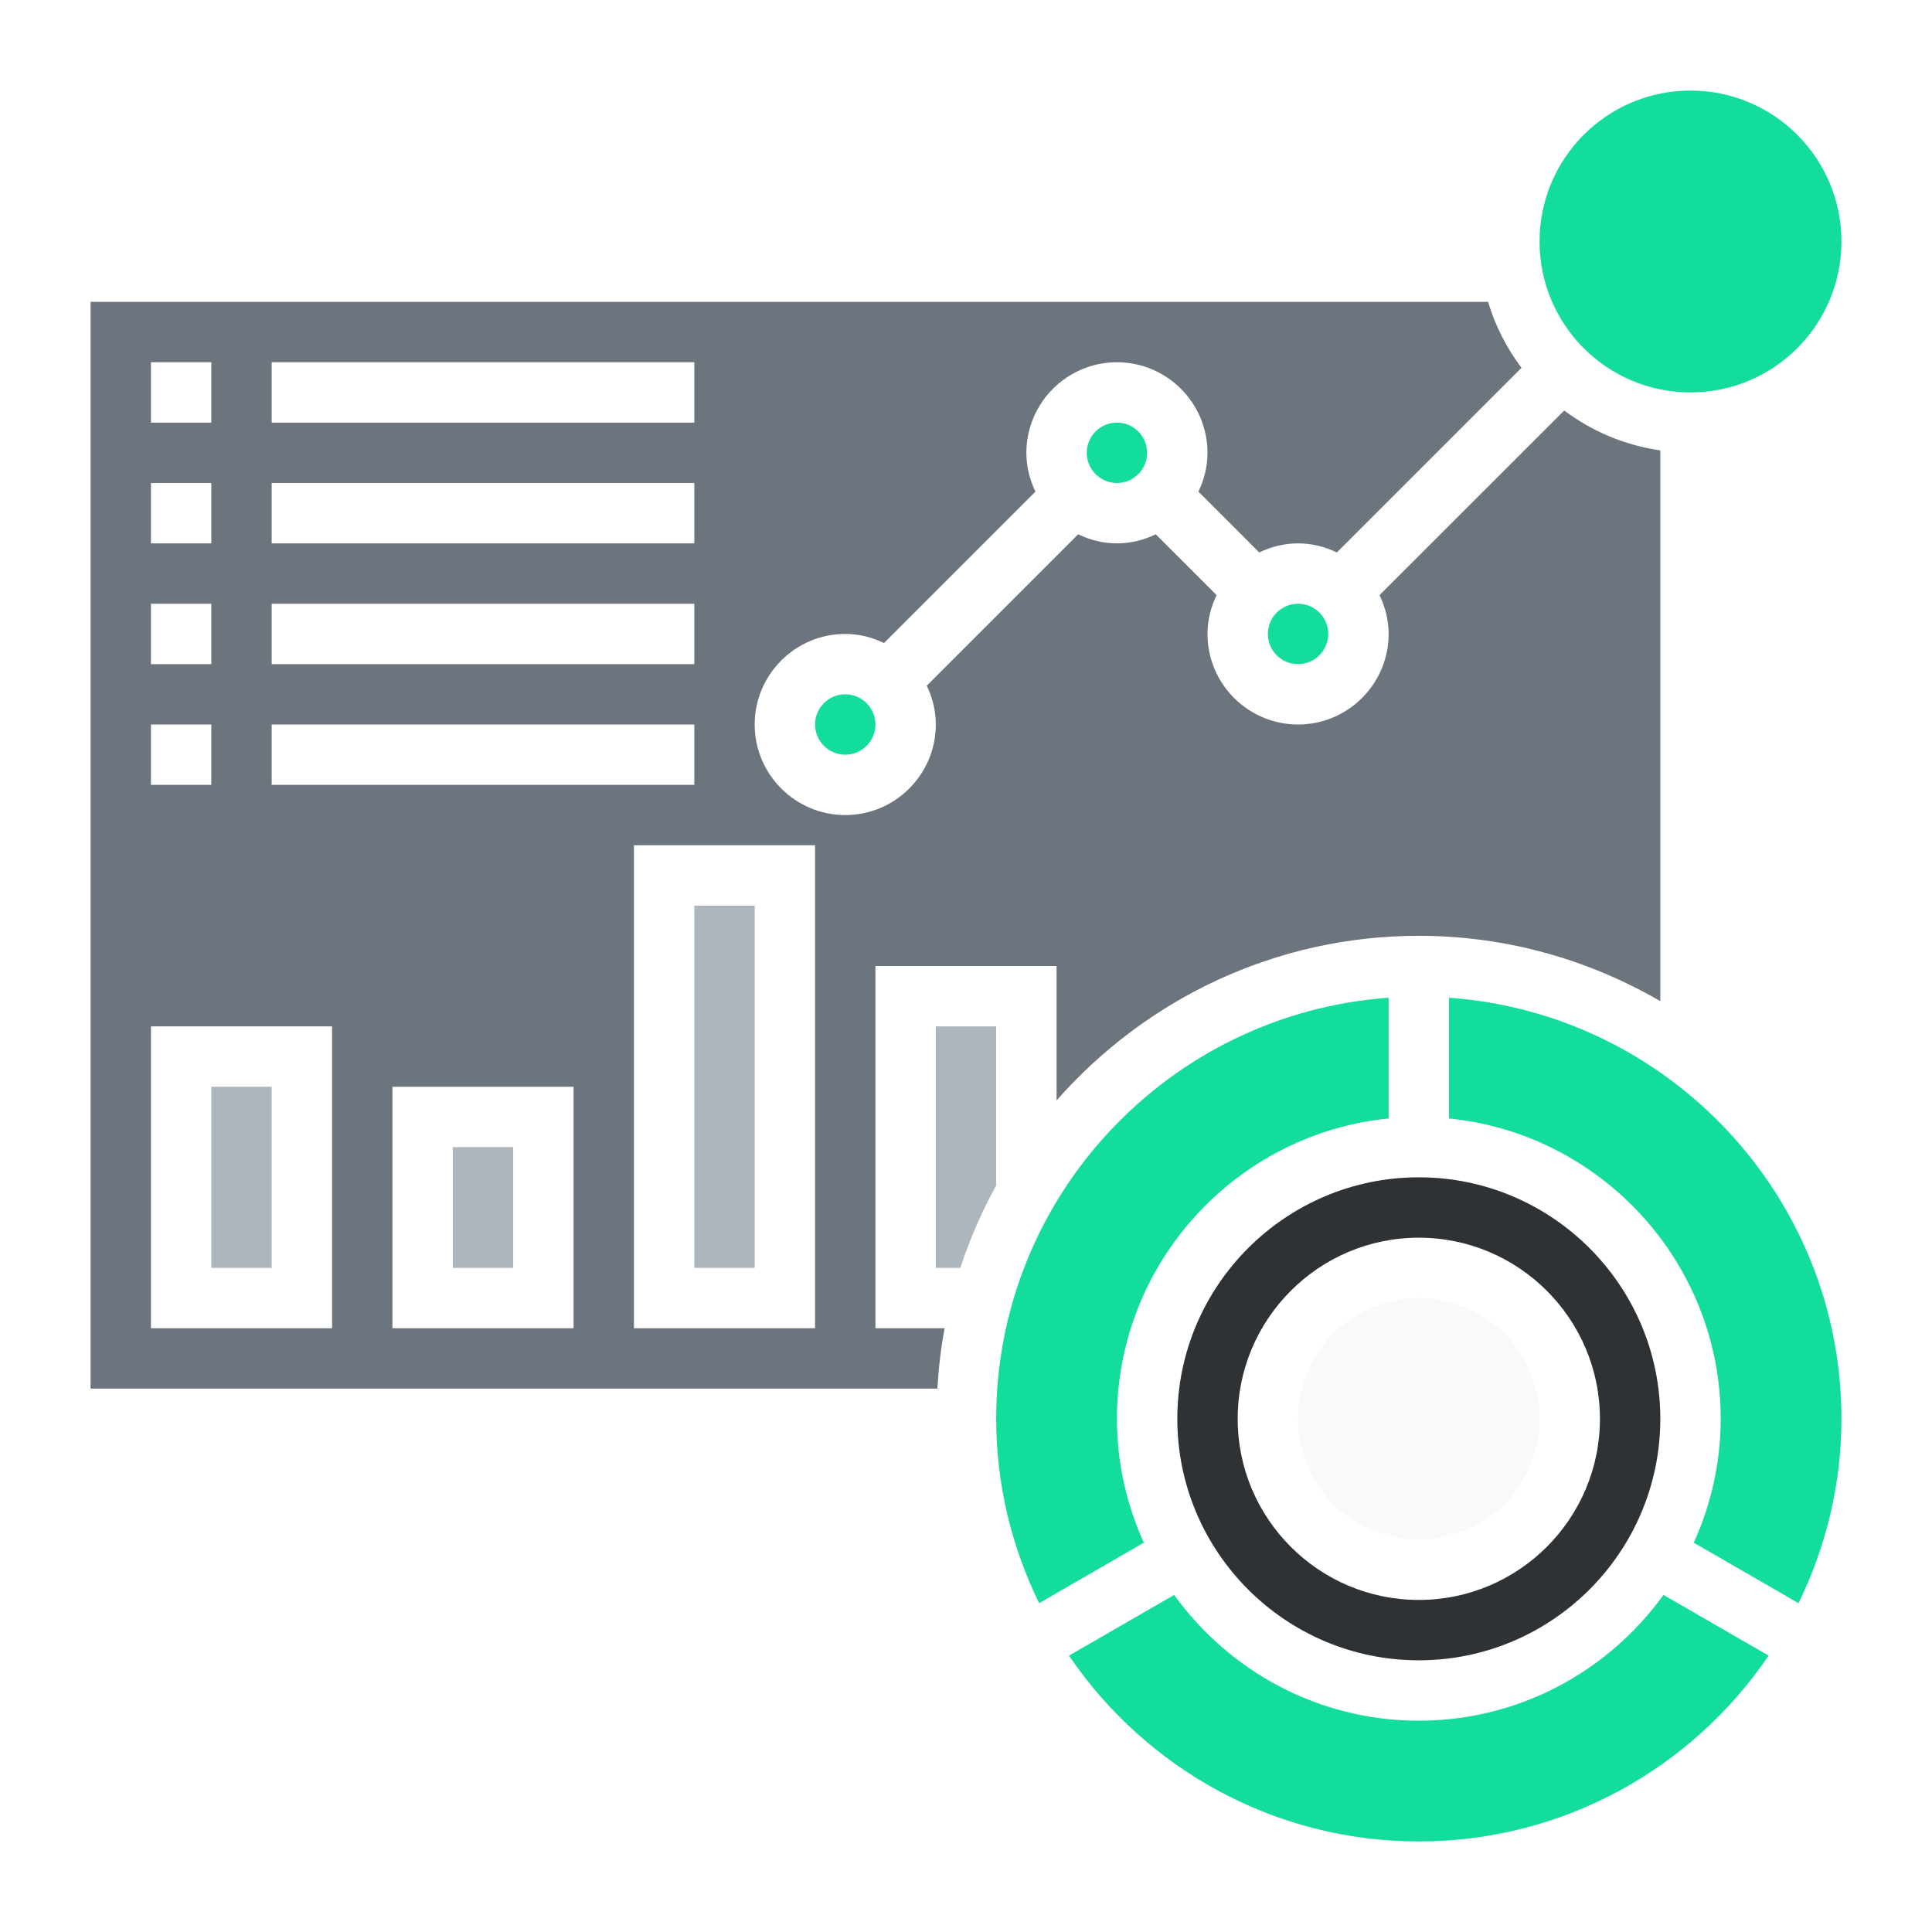
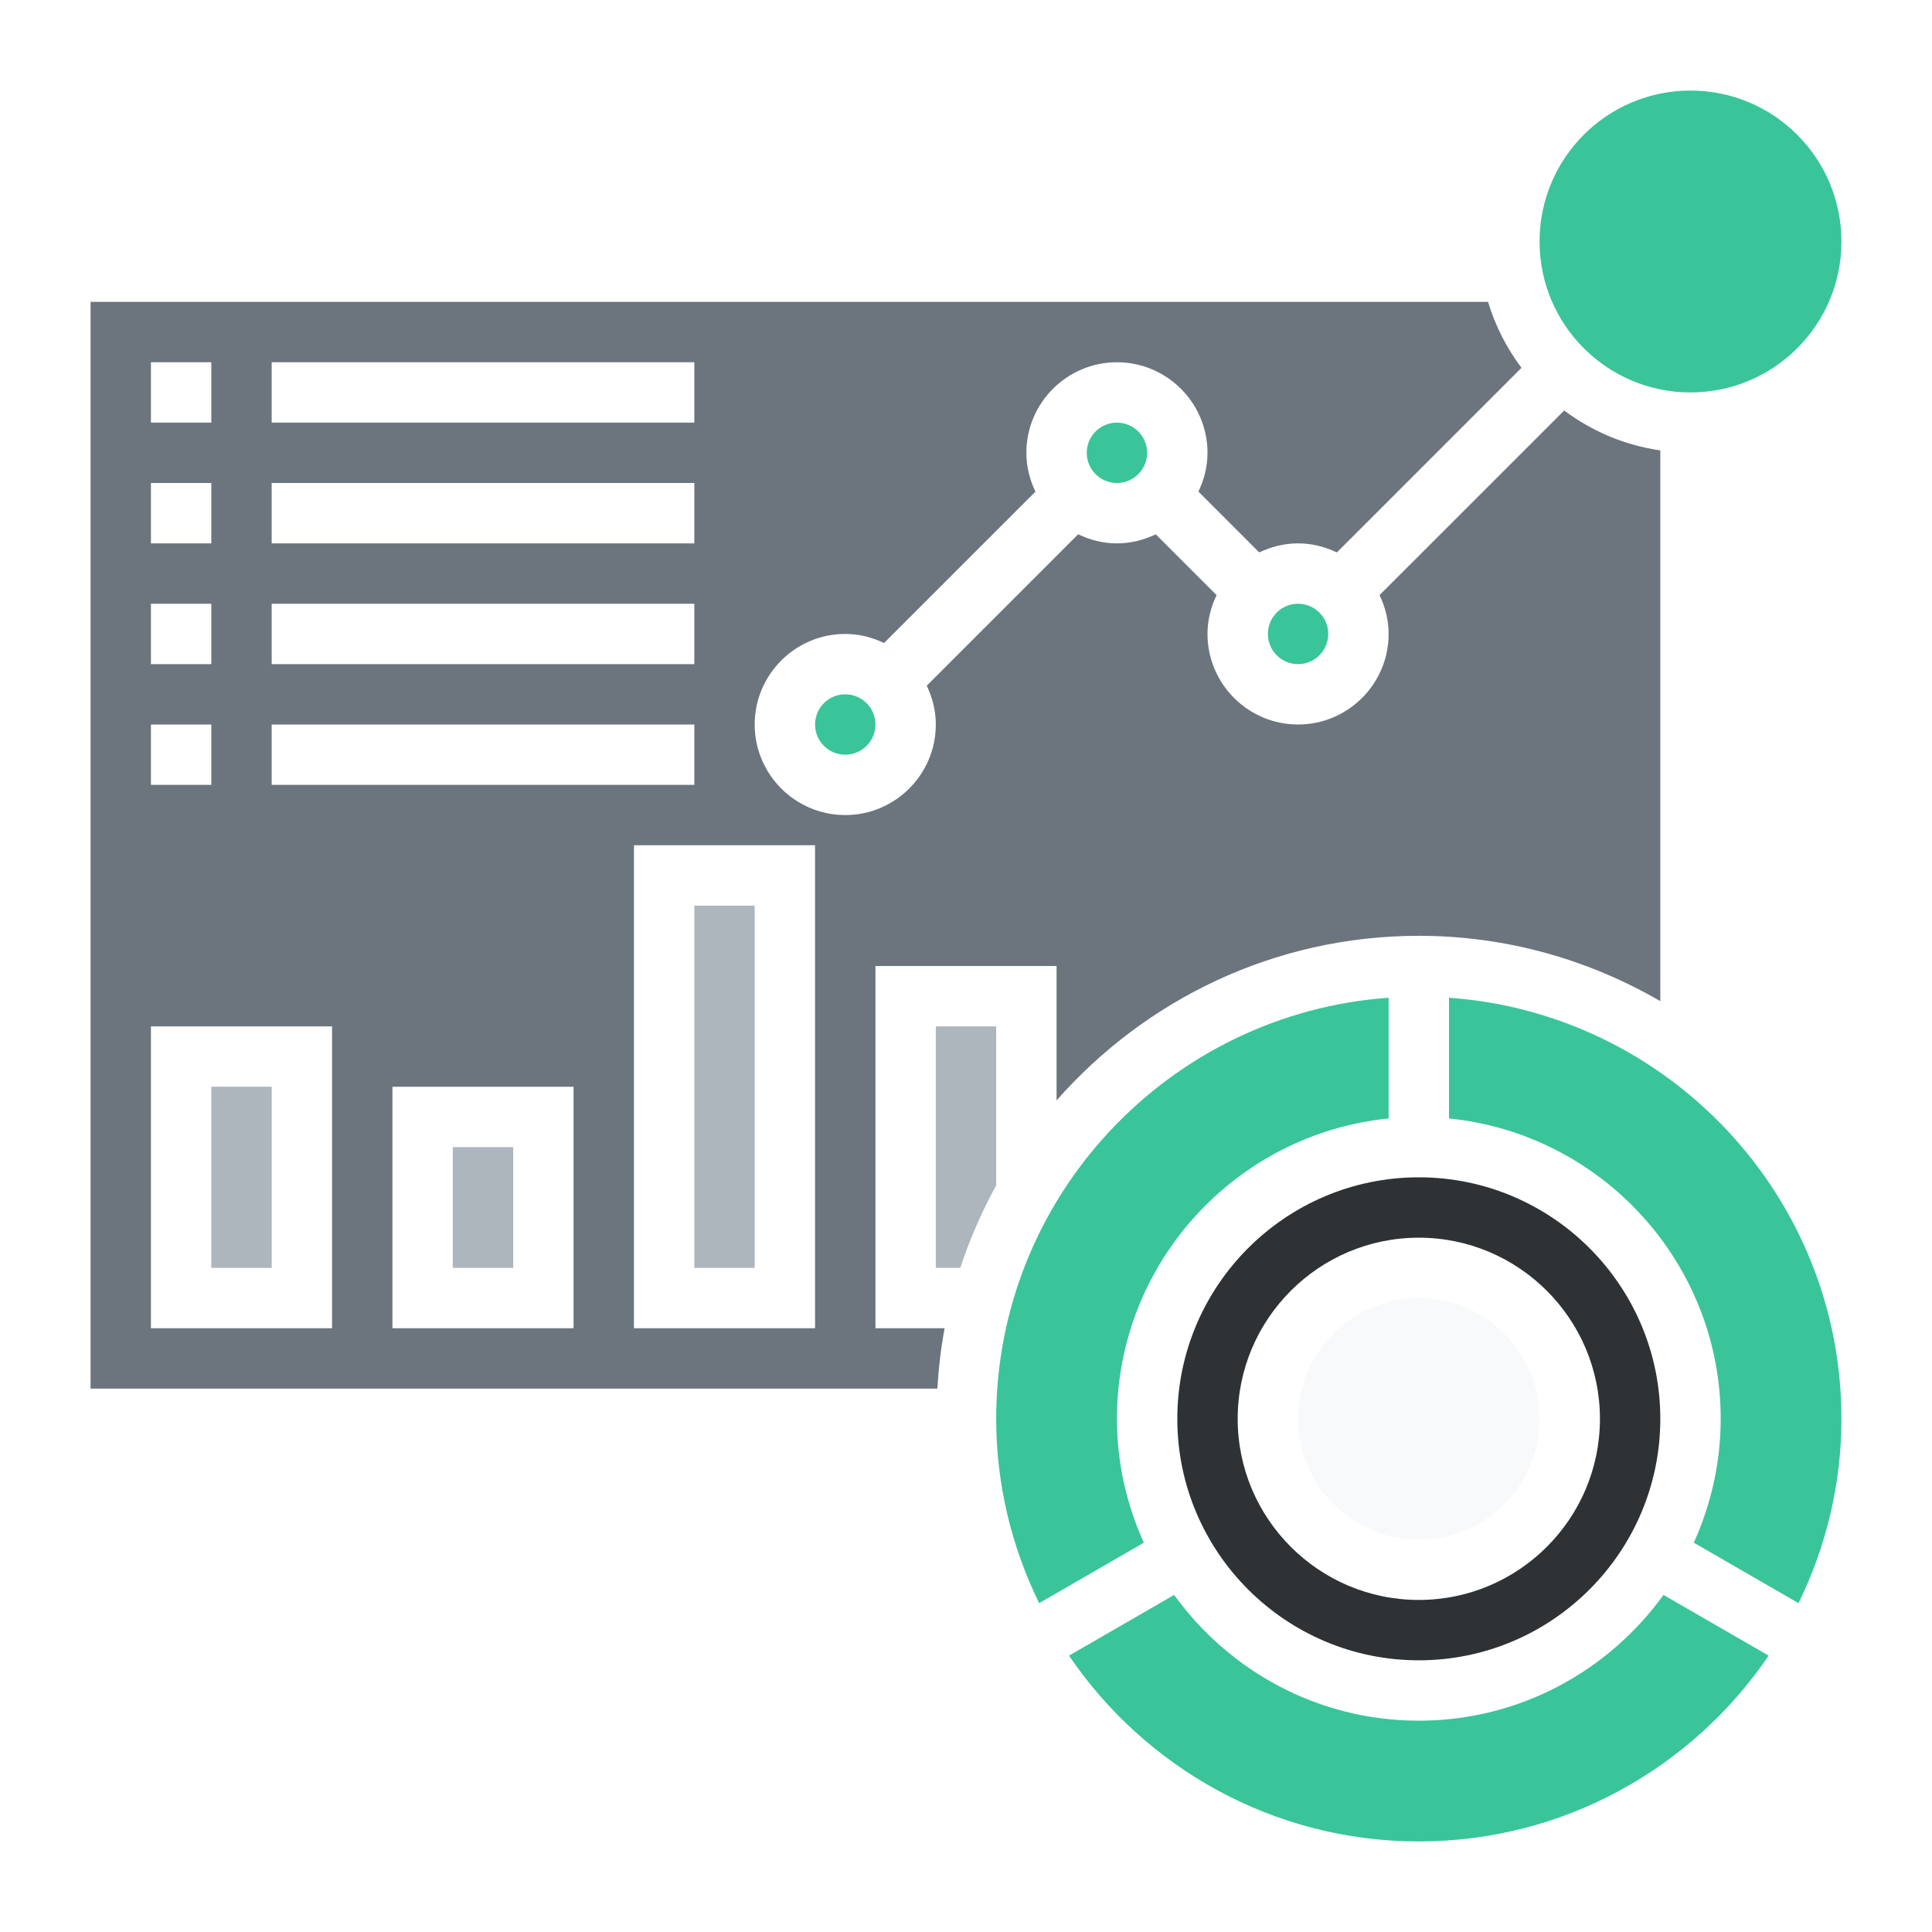
<svg xmlns="http://www.w3.org/2000/svg" version="1.1" x="0px" y="0px" viewBox="0 0 64 64" style="enable-background:new 0 0 64 64;" xml:space="preserve">
  <g>
-     <circle fill="#13dd9d" cx="56" cy="8" r="5">
+     <circle fill="#39c599" cx="56" cy="8" r="5">
		</circle>
    <rect fill="#adb5bd" x="23" y="30" width="2" height="12">
		</rect>
    <path fill="#6c757d" d="M29,32h6v4.453C37.934,33.118,42.22,31,47,31c2.916,0,5.643,0.797,8,2.165V14.92c-1.183-0.17-2.269-0.636-3.184-1.322   l-6.117,6.116C45.887,20.106,46,20.538,46,21c0,1.654-1.346,3-3,3s-3-1.346-3-3c0-0.462,0.113-0.894,0.301-1.285l-2.015-2.015   C37.894,17.887,37.462,18,37,18s-0.894-0.113-1.285-0.301l-5.015,5.015C30.887,23.106,31,23.538,31,24c0,1.654-1.346,3-3,3   s-3-1.346-3-3s1.346-3,3-3c0.462,0,0.894,0.113,1.285,0.301l5.015-5.015C34.113,15.894,34,15.462,34,15c0-1.654,1.346-3,3-3   s3,1.346,3,3c0,0.462-0.113,0.894-0.301,1.285l2.015,2.015C42.106,18.113,42.538,18,43,18s0.894,0.113,1.285,0.301l6.116-6.116   c-0.488-0.651-0.868-1.386-1.107-2.185H3v36h28.051c0.042-0.678,0.117-1.347,0.241-2H29V32z M9,12h14v2H9V12z M9,16h14v2H9V16z    M9,20h14v2H9V20z M9,24h14v2H9V24z M5,12h2v2H5V12z M5,16h2v2H5V16z M5,20h2v2H5V20z M5,24h2v2H5V24z M11,44H5V34h6V44z M19,44h-6   v-8h6V44z M27,44h-6V28h6V44z">
		</path>
-     <path fill="#13dd9d" d="M48,33.051v4c5.046,0.504,9,4.773,9,9.949c0,1.463-0.324,2.85-0.891,4.104l3.469,2.003C60.48,51.259,61,49.191,61,47   C61,39.618,55.253,33.567,48,33.051z">
+     <path fill="#39c599" d="M48,33.051v4c5.046,0.504,9,4.773,9,9.949c0,1.463-0.324,2.85-0.891,4.104l3.469,2.003C60.48,51.259,61,49.191,61,47   C61,39.618,55.253,33.567,48,33.051z">
		</path>
    <rect fill="#adb5bd" x="7" y="36" width="2" height="6">
		</rect>
-     <circle fill="#13dd9d" cx="43" cy="21" r="1">
+     <circle fill="#39c599" cx="43" cy="21" r="1">
		</circle>
    <rect fill="#adb5bd" x="15" y="38" width="2" height="4">
		</rect>
-     <circle fill="#13dd9d" cx="37" cy="15" r="1">
+     <circle fill="#39c599" cx="37" cy="15" r="1">
		</circle>
    <path fill="#adb5bd" d="M33,34h-2v8h0.811c0.314-0.951,0.71-1.865,1.189-2.729V34z">
		</path>
-     <path fill="#13dd9d" d="M37,47c0-5.176,3.954-9.446,9-9.949v-4C38.747,33.567,33,39.618,33,47c0,2.191,0.52,4.259,1.422,6.107l3.469-2.003   C37.324,49.85,37,48.463,37,47z">
+     <path fill="#39c599" d="M37,47c0-5.176,3.954-9.446,9-9.949v-4C38.747,33.567,33,39.618,33,47c0,2.191,0.52,4.259,1.422,6.107l3.469-2.003   C37.324,49.85,37,48.463,37,47z">
		</path>
    <path fill="#2e3235" d="M39,47c0,4.411,3.589,8,8,8s8-3.589,8-8s-3.589-8-8-8S39,42.589,39,47z M47,41c3.309,0,6,2.691,6,6s-2.691,6-6,6   s-6-2.691-6-6S43.691,41,47,41z">
		</path>
-     <path fill="#13dd9d" d="M47,57c-3.336,0-6.287-1.648-8.105-4.166l-3.483,2.011C37.932,58.557,42.186,61,47,61s9.068-2.443,11.588-6.155   l-3.483-2.011C53.287,55.352,50.336,57,47,57z">
+     <path fill="#39c599" d="M47,57c-3.336,0-6.287-1.648-8.105-4.166l-3.483,2.011C37.932,58.557,42.186,61,47,61s9.068-2.443,11.588-6.155   l-3.483-2.011C53.287,55.352,50.336,57,47,57z">
		</path>
-     <circle fill="#13dd9d" cx="28" cy="24" r="1">
+     <circle fill="#39c599" cx="28" cy="24" r="1">
		</circle>
    <circle fill="#f8f9fa" cx="47" cy="47" r="4">
		</circle>
  </g>
</svg>
